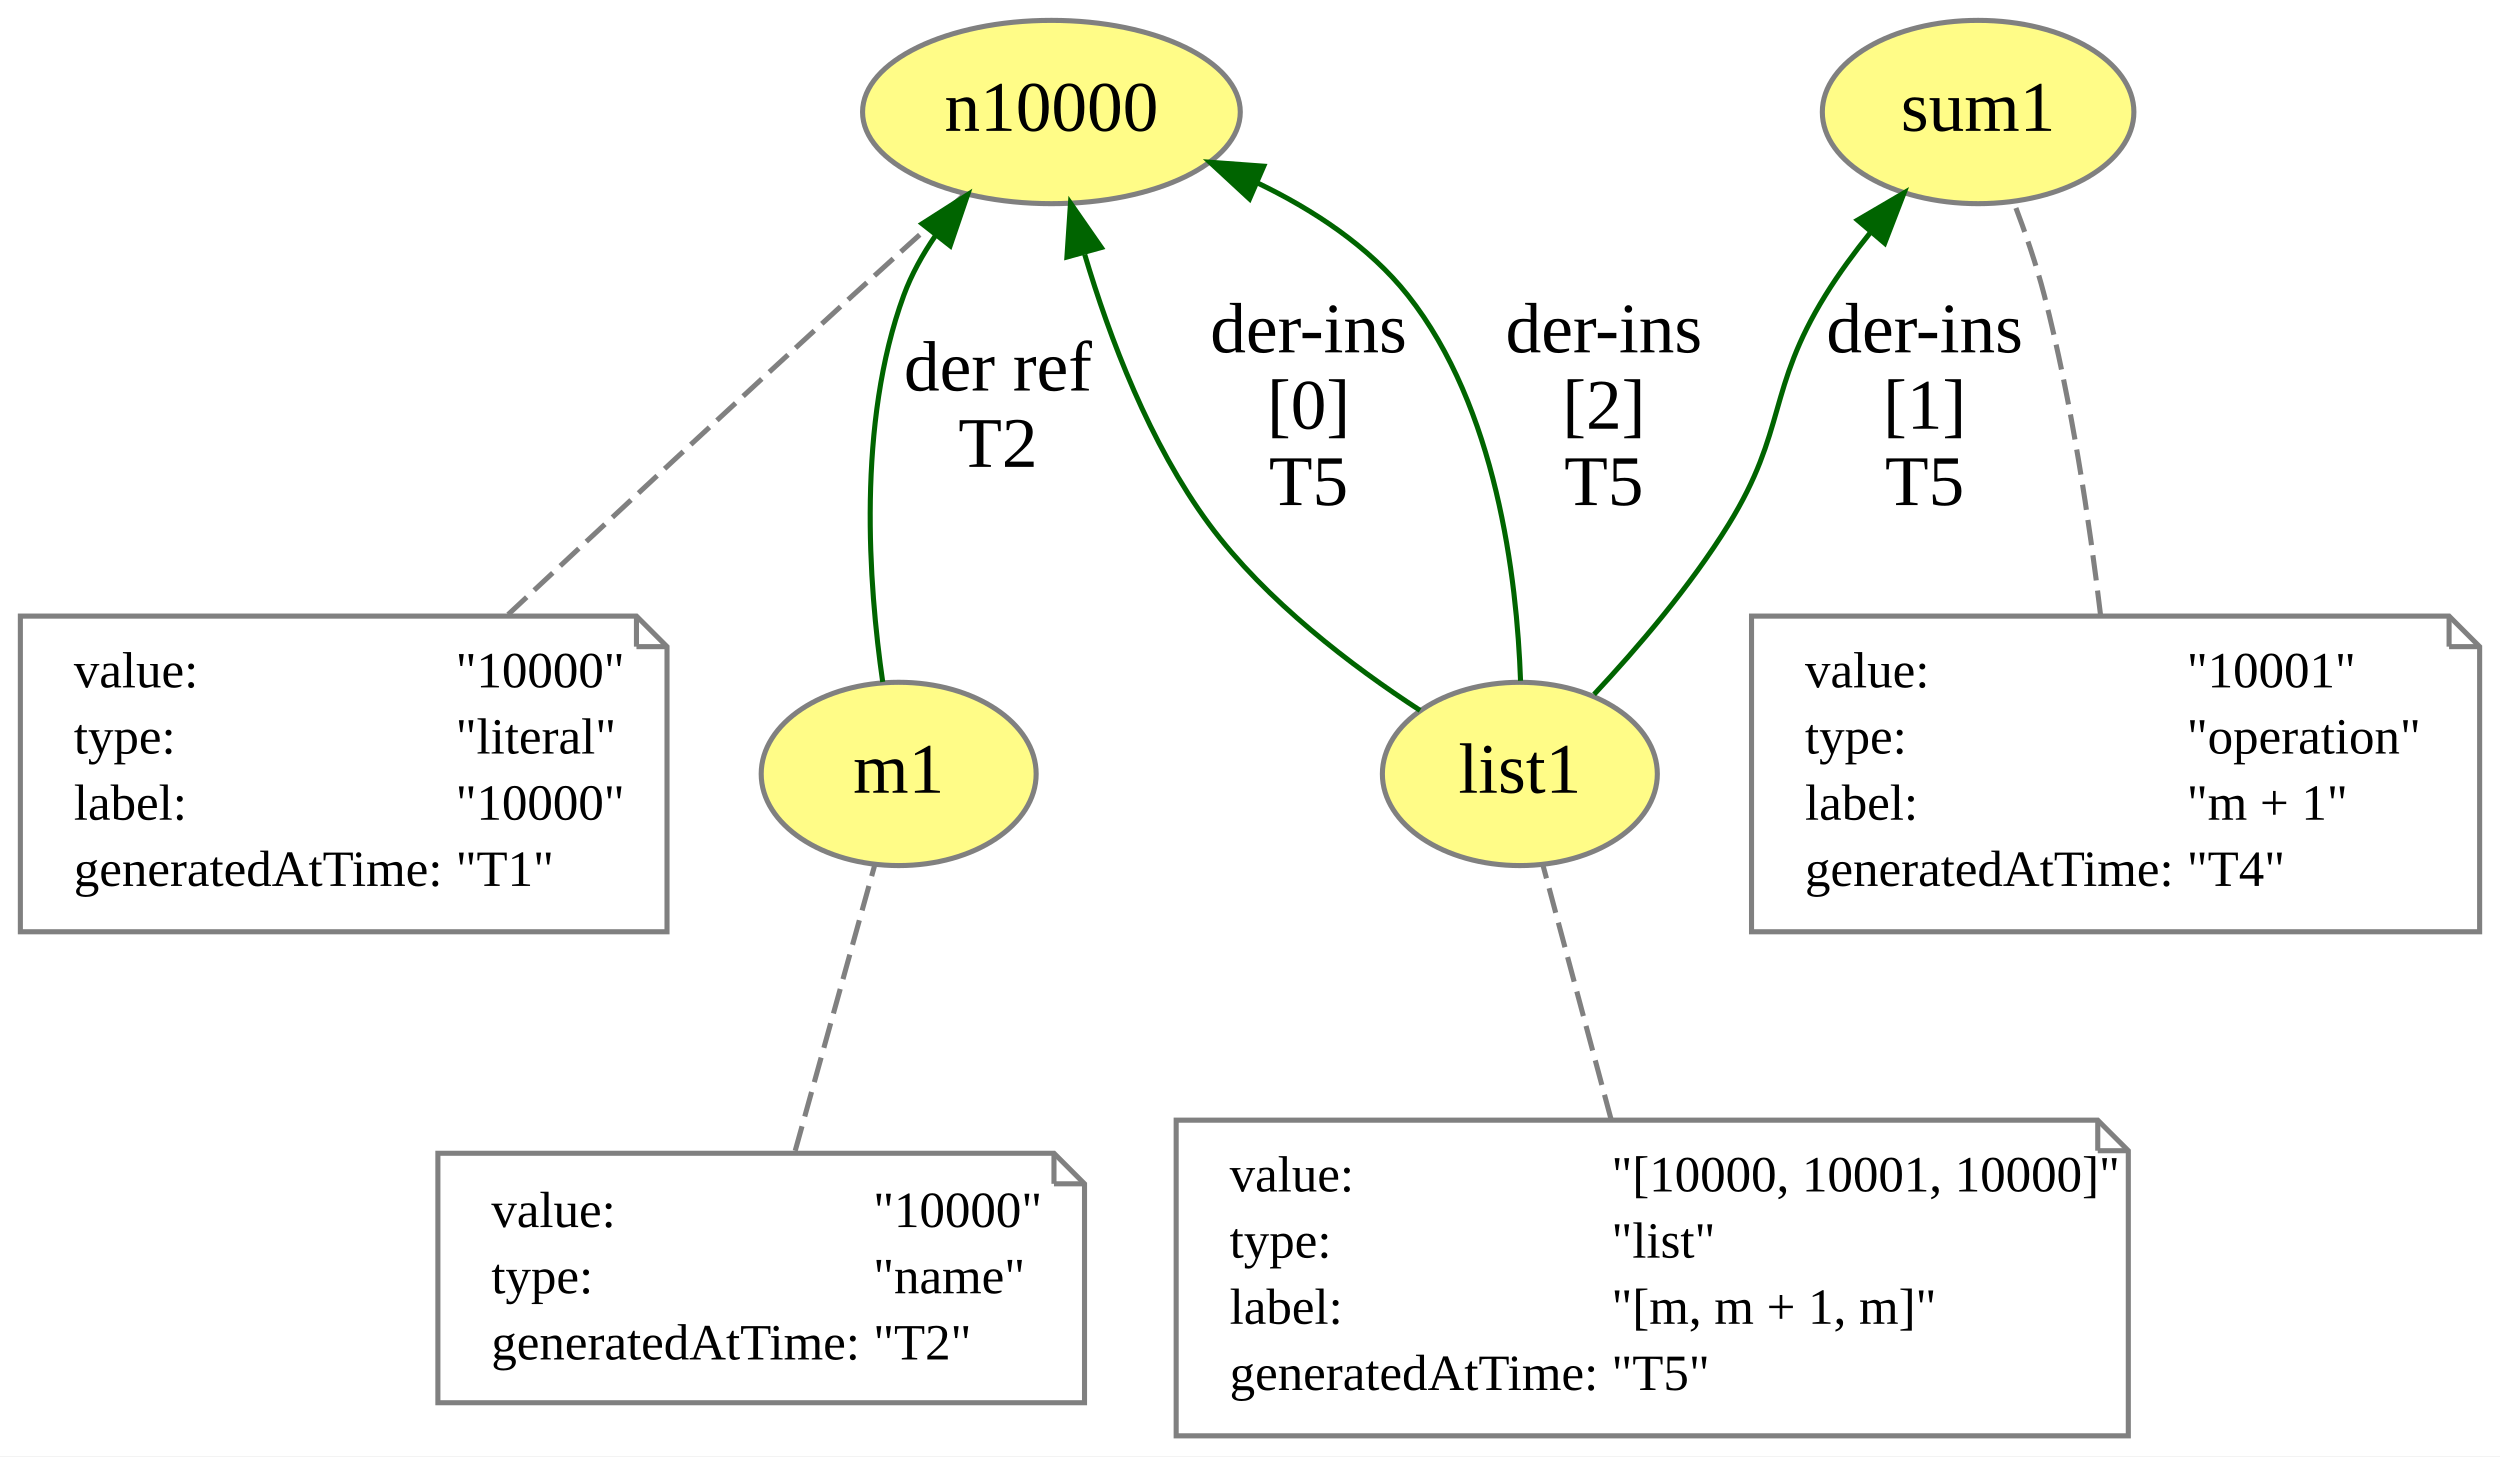
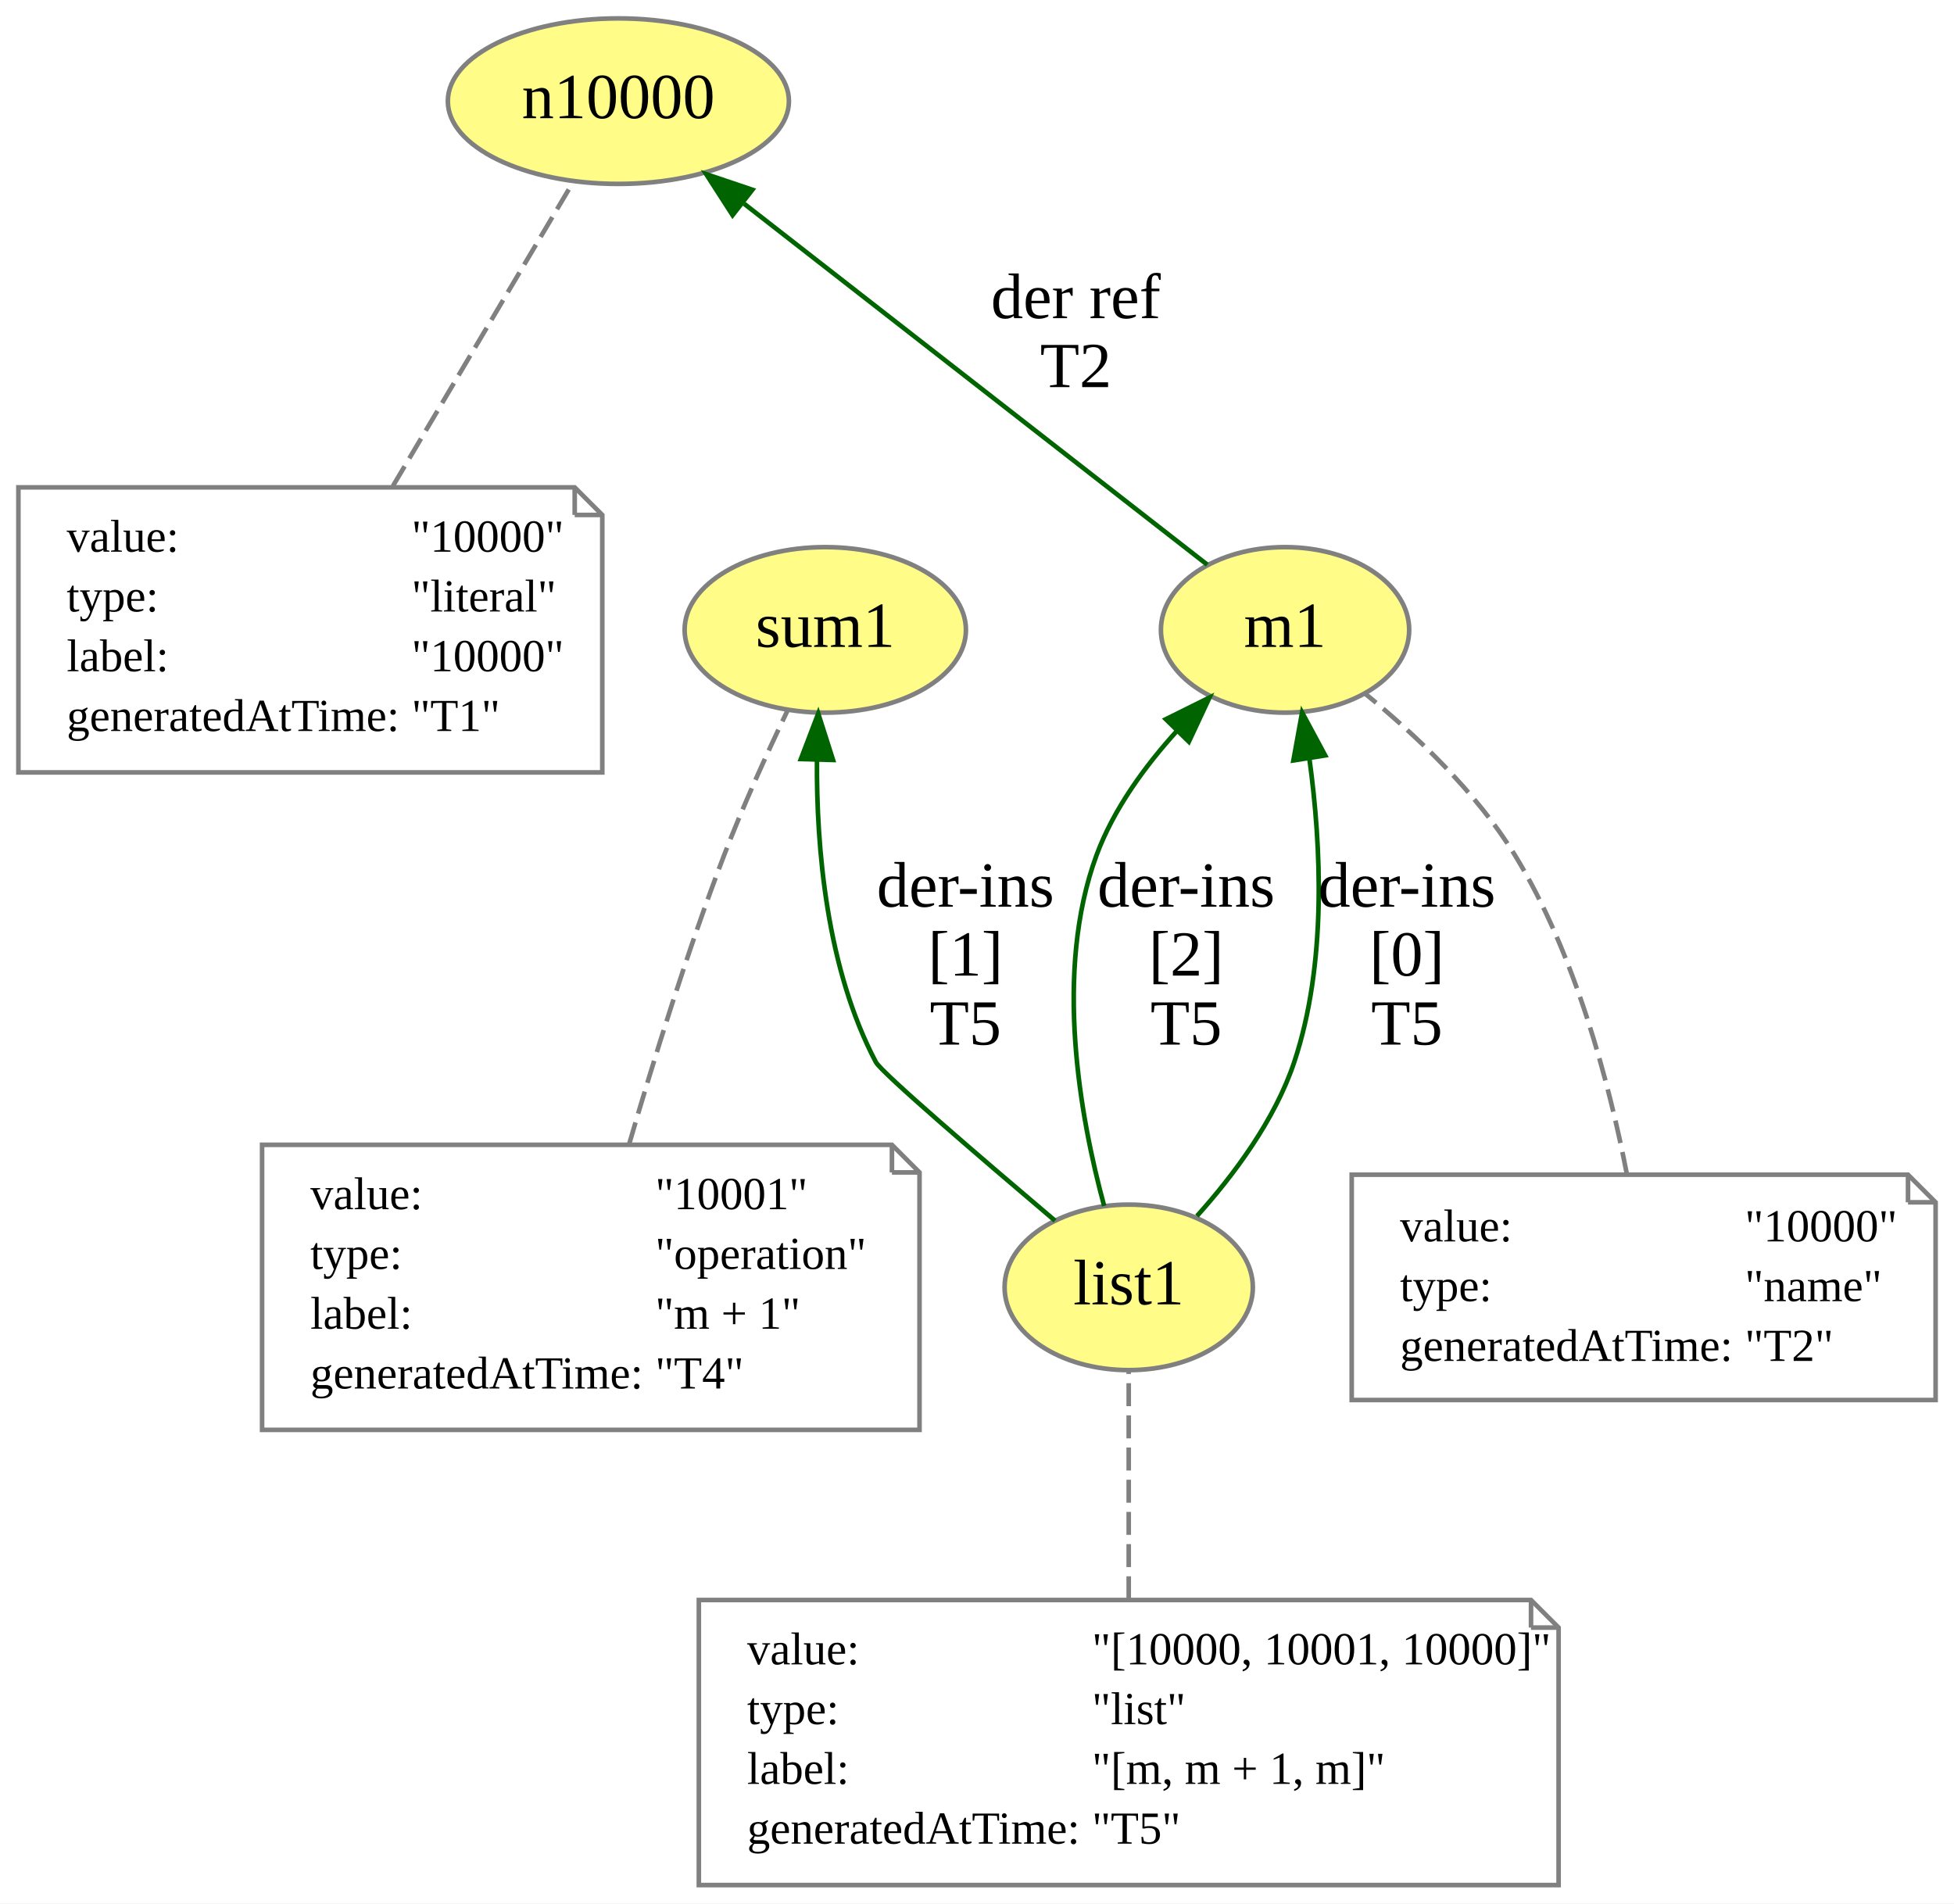
- <svg xmlns="http://www.w3.org/2000/svg" xmlns:xlink="http://www.w3.org/1999/xlink" width="491pt" height="286pt" viewBox="0.00 0.00 491.00 286.00">
-   <g id="graph0" class="graph" transform="scale(1 1) rotate(0) translate(4 282)">
-     <polygon fill="white" stroke="none" points="-4,4 -4,-282 487,-282 487,4 -4,4" />
+ <svg xmlns="http://www.w3.org/2000/svg" xmlns:xlink="http://www.w3.org/1999/xlink" width="425pt" height="414pt" viewBox="0.00 0.00 425.00 414.00">
+   <g id="graph0" class="graph" transform="scale(1 1) rotate(0) translate(4 410)">
+     <polygon fill="white" stroke="none" points="-4,4 -4,-410 421,-410 421,4 -4,4" />
    <g id="node1" class="node">
      <g id="a_node1">
        <a xlink:href="http://example.org/n10000" xlink:title="n10000">
-           <ellipse fill="#fffc87" stroke="#808080" cx="202.5" cy="-260" rx="37.093" ry="18" />
-           <text text-anchor="middle" x="202.5" y="-256.3" font-family="Times New Roman,serif" font-size="14.00">n10000</text>
+           <ellipse fill="#fffc87" stroke="#808080" cx="130.5" cy="-388" rx="37.093" ry="18" />
+           <text text-anchor="middle" x="130.5" y="-384.3" font-family="Times New Roman,serif" font-size="14.00">n10000</text>
        </a>
      </g>
    </g>
    <g id="node2" class="node">
-       <polygon fill="none" stroke="gray" points="121,-161 -7.10543e-015,-161 -7.10543e-015,-99 127,-99 127,-155 121,-161" />
-       <polyline fill="none" stroke="gray" points="121,-161 121,-155 " />
-       <polyline fill="none" stroke="gray" points="127,-155 121,-155 " />
-       <text text-anchor="start" x="10.5" y="-147" font-family="Times New Roman,serif" font-size="10.00">value:</text>
-       <text text-anchor="start" x="85.5" y="-147" font-family="Times New Roman,serif" font-size="10.00">"10000"</text>
-       <text text-anchor="start" x="10.5" y="-134" font-family="Times New Roman,serif" font-size="10.00">type:</text>
-       <text text-anchor="start" x="85.5" y="-134" font-family="Times New Roman,serif" font-size="10.00">"literal"</text>
-       <text text-anchor="start" x="10.5" y="-121" font-family="Times New Roman,serif" font-size="10.00">label:</text>
-       <text text-anchor="start" x="85.5" y="-121" font-family="Times New Roman,serif" font-size="10.00">"10000"</text>
-       <text text-anchor="start" x="10.5" y="-108" font-family="Times New Roman,serif" font-size="10.00">generatedAtTime:</text>
-       <text text-anchor="start" x="85.5" y="-108" font-family="Times New Roman,serif" font-size="10.00">"T1"</text>
+       <polygon fill="none" stroke="gray" points="121,-304 -7.10543e-015,-304 -7.10543e-015,-242 127,-242 127,-298 121,-304" />
+       <polyline fill="none" stroke="gray" points="121,-304 121,-298 " />
+       <polyline fill="none" stroke="gray" points="127,-298 121,-298 " />
+       <text text-anchor="start" x="10.5" y="-290" font-family="Times New Roman,serif" font-size="10.00">value:</text>
+       <text text-anchor="start" x="85.5" y="-290" font-family="Times New Roman,serif" font-size="10.00">"10000"</text>
+       <text text-anchor="start" x="10.5" y="-277" font-family="Times New Roman,serif" font-size="10.00">type:</text>
+       <text text-anchor="start" x="85.5" y="-277" font-family="Times New Roman,serif" font-size="10.00">"literal"</text>
+       <text text-anchor="start" x="10.5" y="-264" font-family="Times New Roman,serif" font-size="10.00">label:</text>
+       <text text-anchor="start" x="85.5" y="-264" font-family="Times New Roman,serif" font-size="10.00">"10000"</text>
+       <text text-anchor="start" x="10.5" y="-251" font-family="Times New Roman,serif" font-size="10.00">generatedAtTime:</text>
+       <text text-anchor="start" x="85.5" y="-251" font-family="Times New Roman,serif" font-size="10.00">"T1"</text>
    </g>
    <g id="edge1" class="edge">
-       <path fill="none" stroke="gray" stroke-dasharray="5,2" d="M95.791,-161.302C115.313,-179.554 140.745,-203.212 163.5,-224 170.62,-230.504 178.53,-237.623 185.355,-243.732" />
+       <path fill="none" stroke="gray" stroke-dasharray="5,2" d="M81.455,-304.282C94.091,-325.594 110.519,-353.301 120.788,-370.62" />
    </g>
    <g id="node3" class="node">
      <g id="a_node3">
        <a xlink:href="http://example.org/m1" xlink:title="m1">
-           <ellipse fill="#fffc87" stroke="#808080" cx="172.5" cy="-130" rx="27" ry="18" />
-           <text text-anchor="middle" x="172.5" y="-126.3" font-family="Times New Roman,serif" font-size="14.00">m1</text>
+           <ellipse fill="#fffc87" stroke="#808080" cx="275.5" cy="-273" rx="27" ry="18" />
+           <text text-anchor="middle" x="275.5" y="-269.3" font-family="Times New Roman,serif" font-size="14.00">m1</text>
        </a>
      </g>
    </g>
    <g id="edge3" class="edge">
-       <path fill="none" stroke="darkgreen" d="M169.364,-148.07C166.594,-167.201 164.275,-198.834 173.5,-224 174.997,-228.084 177.194,-232.033 179.72,-235.714" />
-       <polygon fill="darkgreen" stroke="darkgreen" points="177.108,-238.055 186.037,-243.758 182.614,-233.731 177.108,-238.055" />
-       <text text-anchor="middle" x="192" y="-205.3" font-family="Times New Roman,serif" font-size="14.00">der ref</text>
-       <text text-anchor="middle" x="192" y="-190.3" font-family="Times New Roman,serif" font-size="14.00">T2</text>
+       <path fill="none" stroke="darkgreen" d="M258.583,-287.184C233.833,-306.471 187.485,-342.591 157.853,-365.684" />
+       <polygon fill="darkgreen" stroke="darkgreen" points="155.339,-363.205 149.603,-372.113 159.642,-368.727 155.339,-363.205" />
+       <text text-anchor="middle" x="230" y="-340.8" font-family="Times New Roman,serif" font-size="14.00">der ref</text>
+       <text text-anchor="middle" x="230" y="-325.8" font-family="Times New Roman,serif" font-size="14.00">T2</text>
    </g>
    <g id="node4" class="node">
-       <polygon fill="none" stroke="gray" points="203,-55.5 82,-55.5 82,-6.5 209,-6.5 209,-49.5 203,-55.5" />
-       <polyline fill="none" stroke="gray" points="203,-55.5 203,-49.5 " />
-       <polyline fill="none" stroke="gray" points="209,-49.5 203,-49.5 " />
-       <text text-anchor="start" x="92.5" y="-41" font-family="Times New Roman,serif" font-size="10.00">value:</text>
-       <text text-anchor="start" x="167.5" y="-41" font-family="Times New Roman,serif" font-size="10.00">"10000"</text>
-       <text text-anchor="start" x="92.5" y="-28" font-family="Times New Roman,serif" font-size="10.00">type:</text>
-       <text text-anchor="start" x="167.5" y="-28" font-family="Times New Roman,serif" font-size="10.00">"name"</text>
-       <text text-anchor="start" x="92.5" y="-15" font-family="Times New Roman,serif" font-size="10.00">generatedAtTime:</text>
-       <text text-anchor="start" x="167.5" y="-15" font-family="Times New Roman,serif" font-size="10.00">"T2"</text>
+       <polygon fill="none" stroke="gray" points="411,-154.5 290,-154.5 290,-105.5 417,-105.5 417,-148.5 411,-154.5" />
+       <polyline fill="none" stroke="gray" points="411,-154.5 411,-148.5 " />
+       <polyline fill="none" stroke="gray" points="417,-148.5 411,-148.5 " />
+       <text text-anchor="start" x="300.5" y="-140" font-family="Times New Roman,serif" font-size="10.00">value:</text>
+       <text text-anchor="start" x="375.5" y="-140" font-family="Times New Roman,serif" font-size="10.00">"10000"</text>
+       <text text-anchor="start" x="300.5" y="-127" font-family="Times New Roman,serif" font-size="10.00">type:</text>
+       <text text-anchor="start" x="375.5" y="-127" font-family="Times New Roman,serif" font-size="10.00">"name"</text>
+       <text text-anchor="start" x="300.5" y="-114" font-family="Times New Roman,serif" font-size="10.00">generatedAtTime:</text>
+       <text text-anchor="start" x="375.5" y="-114" font-family="Times New Roman,serif" font-size="10.00">"T2"</text>
    </g>
    <g id="edge2" class="edge">
-       <path fill="none" stroke="gray" stroke-dasharray="5,2" d="M152.174,-55.977C157.015,-73.369 163.445,-96.47 167.766,-111.991" />
+       <path fill="none" stroke="gray" stroke-dasharray="5,2" d="M349.864,-154.533C346.045,-174.205 338.701,-202.426 325.5,-224 317.084,-237.754 303.779,-250.26 293.009,-259.057" />
    </g>
    <g id="node5" class="node">
      <g id="a_node5">
        <a xlink:href="http://example.org/sum1" xlink:title="sum1">
-           <ellipse fill="#fffc87" stroke="#808080" cx="384.5" cy="-260" rx="30.595" ry="18" />
-           <text text-anchor="middle" x="384.5" y="-256.3" font-family="Times New Roman,serif" font-size="14.00">sum1</text>
+           <ellipse fill="#fffc87" stroke="#808080" cx="175.5" cy="-273" rx="30.595" ry="18" />
+           <text text-anchor="middle" x="175.5" y="-269.3" font-family="Times New Roman,serif" font-size="14.00">sum1</text>
        </a>
      </g>
    </g>
    <g id="node6" class="node">
-       <polygon fill="none" stroke="gray" points="477,-161 340,-161 340,-99 483,-99 483,-155 477,-161" />
-       <polyline fill="none" stroke="gray" points="477,-161 477,-155 " />
-       <polyline fill="none" stroke="gray" points="483,-155 477,-155 " />
-       <text text-anchor="start" x="350.5" y="-147" font-family="Times New Roman,serif" font-size="10.00">value:</text>
-       <text text-anchor="start" x="425.5" y="-147" font-family="Times New Roman,serif" font-size="10.00">"10001"</text>
-       <text text-anchor="start" x="350.5" y="-134" font-family="Times New Roman,serif" font-size="10.00">type:</text>
-       <text text-anchor="start" x="425.5" y="-134" font-family="Times New Roman,serif" font-size="10.00">"operation"</text>
-       <text text-anchor="start" x="350.5" y="-121" font-family="Times New Roman,serif" font-size="10.00">label:</text>
-       <text text-anchor="start" x="425.5" y="-121" font-family="Times New Roman,serif" font-size="10.00">"m + 1"</text>
-       <text text-anchor="start" x="350.5" y="-108" font-family="Times New Roman,serif" font-size="10.00">generatedAtTime:</text>
-       <text text-anchor="start" x="425.5" y="-108" font-family="Times New Roman,serif" font-size="10.00">"T4"</text>
+       <polygon fill="none" stroke="gray" points="190,-161 53,-161 53,-99 196,-99 196,-155 190,-161" />
+       <polyline fill="none" stroke="gray" points="190,-161 190,-155 " />
+       <polyline fill="none" stroke="gray" points="196,-155 190,-155 " />
+       <text text-anchor="start" x="63.5" y="-147" font-family="Times New Roman,serif" font-size="10.00">value:</text>
+       <text text-anchor="start" x="138.5" y="-147" font-family="Times New Roman,serif" font-size="10.00">"10001"</text>
+       <text text-anchor="start" x="63.5" y="-134" font-family="Times New Roman,serif" font-size="10.00">type:</text>
+       <text text-anchor="start" x="138.5" y="-134" font-family="Times New Roman,serif" font-size="10.00">"operation"</text>
+       <text text-anchor="start" x="63.5" y="-121" font-family="Times New Roman,serif" font-size="10.00">label:</text>
+       <text text-anchor="start" x="138.5" y="-121" font-family="Times New Roman,serif" font-size="10.00">"m + 1"</text>
+       <text text-anchor="start" x="63.5" y="-108" font-family="Times New Roman,serif" font-size="10.00">generatedAtTime:</text>
+       <text text-anchor="start" x="138.5" y="-108" font-family="Times New Roman,serif" font-size="10.00">"T4"</text>
    </g>
    <g id="edge4" class="edge">
-       <path fill="none" stroke="gray" stroke-dasharray="5,2" d="M408.568,-161.052C406.385,-179.422 402.844,-203.289 397.5,-224 395.945,-230.025 393.728,-236.454 391.565,-242.135" />
+       <path fill="none" stroke="gray" stroke-dasharray="5,2" d="M132.819,-161.068C138.163,-179.444 145.571,-203.312 153.5,-224 157.568,-234.614 162.857,-246.207 167.229,-255.341" />
    </g>
    <g id="node7" class="node">
      <g id="a_node7">
        <a xlink:href="http://example.org/list1" xlink:title="list1">
-           <ellipse fill="#fffc87" stroke="#808080" cx="294.5" cy="-130" rx="27" ry="18" />
-           <text text-anchor="middle" x="294.5" y="-126.3" font-family="Times New Roman,serif" font-size="14.00">list1</text>
+           <ellipse fill="#fffc87" stroke="#808080" cx="241.5" cy="-130" rx="27" ry="18" />
+           <text text-anchor="middle" x="241.5" y="-126.3" font-family="Times New Roman,serif" font-size="14.00">list1</text>
        </a>
      </g>
    </g>
    <g id="edge6" class="edge">
-       <path fill="none" stroke="darkgreen" d="M274.902,-142.477C261.666,-151.084 244.64,-163.941 233.5,-179 221.801,-194.815 213.922,-215.605 209.036,-232.026" />
-       <polygon fill="darkgreen" stroke="darkgreen" points="205.544,-231.52 206.247,-242.091 212.29,-233.389 205.544,-231.52" />
-       <text text-anchor="middle" x="253" y="-212.8" font-family="Times New Roman,serif" font-size="14.00">der-ins</text>
-       <text text-anchor="middle" x="253" y="-197.8" font-family="Times New Roman,serif" font-size="14.00">[0]</text>
-       <text text-anchor="middle" x="253" y="-182.8" font-family="Times New Roman,serif" font-size="14.00">T5</text>
+       <path fill="none" stroke="darkgreen" d="M256.338,-145.513C264.284,-154.351 273.284,-166.351 277.5,-179 284.62,-200.359 283.392,-226.036 280.797,-244.993" />
+       <polygon fill="darkgreen" stroke="darkgreen" points="277.315,-244.605 279.211,-255.029 284.229,-245.697 277.315,-244.605" />
+       <text text-anchor="middle" x="302" y="-212.8" font-family="Times New Roman,serif" font-size="14.00">der-ins</text>
+       <text text-anchor="middle" x="302" y="-197.8" font-family="Times New Roman,serif" font-size="14.00">[0]</text>
+       <text text-anchor="middle" x="302" y="-182.8" font-family="Times New Roman,serif" font-size="14.00">T5</text>
    </g>
    <g id="edge8" class="edge">
-       <path fill="none" stroke="darkgreen" d="M294.635,-148.306C293.918,-168.529 289.906,-202.017 272.5,-224 264.856,-233.654 253.852,-240.859 242.824,-246.139" />
-       <polygon fill="darkgreen" stroke="darkgreen" points="241.407,-242.939 233.629,-250.133 244.196,-249.359 241.407,-242.939" />
-       <text text-anchor="middle" x="311" y="-212.8" font-family="Times New Roman,serif" font-size="14.00">der-ins</text>
-       <text text-anchor="middle" x="311" y="-197.8" font-family="Times New Roman,serif" font-size="14.00">[2]</text>
-       <text text-anchor="middle" x="311" y="-182.8" font-family="Times New Roman,serif" font-size="14.00">T5</text>
+       <path fill="none" stroke="darkgreen" d="M236.156,-147.707C230.971,-166.785 225.14,-198.632 234.5,-224 238.199,-234.025 245.027,-243.376 252.065,-251.113" />
+       <polygon fill="darkgreen" stroke="darkgreen" points="249.572,-253.57 259.064,-258.277 254.579,-248.678 249.572,-253.57" />
+       <text text-anchor="middle" x="254" y="-212.8" font-family="Times New Roman,serif" font-size="14.00">der-ins</text>
+       <text text-anchor="middle" x="254" y="-197.8" font-family="Times New Roman,serif" font-size="14.00">[2]</text>
+       <text text-anchor="middle" x="254" y="-182.8" font-family="Times New Roman,serif" font-size="14.00">T5</text>
    </g>
    <g id="edge7" class="edge">
-       <path fill="none" stroke="darkgreen" d="M309.079,-145.628C317.558,-154.689 328.014,-166.878 335.5,-179 346.907,-197.471 343.077,-205.538 354.5,-224 357.1,-228.203 360.191,-232.414 363.386,-236.386" />
-       <polygon fill="darkgreen" stroke="darkgreen" points="360.819,-238.77 369.962,-244.122 366.152,-234.236 360.819,-238.77" />
-       <text text-anchor="middle" x="374" y="-212.8" font-family="Times New Roman,serif" font-size="14.00">der-ins</text>
-       <text text-anchor="middle" x="374" y="-197.8" font-family="Times New Roman,serif" font-size="14.00">[1]</text>
-       <text text-anchor="middle" x="374" y="-182.8" font-family="Times New Roman,serif" font-size="14.00">T5</text>
+       <path fill="none" stroke="darkgreen" d="M225.475,-144.497C209.673,-157.881 187.705,-176.716 186.5,-179 175.81,-199.262 173.555,-225.394 173.689,-244.795" />
+       <polygon fill="darkgreen" stroke="darkgreen" points="170.19,-244.904 173.97,-254.802 177.187,-244.707 170.19,-244.904" />
+       <text text-anchor="middle" x="206" y="-212.8" font-family="Times New Roman,serif" font-size="14.00">der-ins</text>
+       <text text-anchor="middle" x="206" y="-197.8" font-family="Times New Roman,serif" font-size="14.00">[1]</text>
+       <text text-anchor="middle" x="206" y="-182.8" font-family="Times New Roman,serif" font-size="14.00">T5</text>
    </g>
    <g id="node8" class="node">
-       <polygon fill="none" stroke="gray" points="408,-62 227,-62 227,-0 414,-0 414,-56 408,-62" />
-       <polyline fill="none" stroke="gray" points="408,-62 408,-56 " />
-       <polyline fill="none" stroke="gray" points="414,-56 408,-56 " />
-       <text text-anchor="start" x="237.5" y="-48" font-family="Times New Roman,serif" font-size="10.00">value:</text>
-       <text text-anchor="start" x="312.5" y="-48" font-family="Times New Roman,serif" font-size="10.00">"[10000, 10001, 10000]"</text>
-       <text text-anchor="start" x="237.5" y="-35" font-family="Times New Roman,serif" font-size="10.00">type:</text>
-       <text text-anchor="start" x="312.5" y="-35" font-family="Times New Roman,serif" font-size="10.00">"list"</text>
-       <text text-anchor="start" x="237.5" y="-22" font-family="Times New Roman,serif" font-size="10.00">label:</text>
-       <text text-anchor="start" x="312.5" y="-22" font-family="Times New Roman,serif" font-size="10.00">"[m, m + 1, m]"</text>
-       <text text-anchor="start" x="237.5" y="-9" font-family="Times New Roman,serif" font-size="10.00">generatedAtTime:</text>
-       <text text-anchor="start" x="312.5" y="-9" font-family="Times New Roman,serif" font-size="10.00">"T5"</text>
+       <polygon fill="none" stroke="gray" points="329,-62 148,-62 148,-0 335,-0 335,-56 329,-62" />
+       <polyline fill="none" stroke="gray" points="329,-62 329,-56 " />
+       <polyline fill="none" stroke="gray" points="335,-56 329,-56 " />
+       <text text-anchor="start" x="158.5" y="-48" font-family="Times New Roman,serif" font-size="10.00">value:</text>
+       <text text-anchor="start" x="233.5" y="-48" font-family="Times New Roman,serif" font-size="10.00">"[10000, 10001, 10000]"</text>
+       <text text-anchor="start" x="158.5" y="-35" font-family="Times New Roman,serif" font-size="10.00">type:</text>
+       <text text-anchor="start" x="233.5" y="-35" font-family="Times New Roman,serif" font-size="10.00">"list"</text>
+       <text text-anchor="start" x="158.5" y="-22" font-family="Times New Roman,serif" font-size="10.00">label:</text>
+       <text text-anchor="start" x="233.5" y="-22" font-family="Times New Roman,serif" font-size="10.00">"[m, m + 1, m]"</text>
+       <text text-anchor="start" x="158.5" y="-9" font-family="Times New Roman,serif" font-size="10.00">generatedAtTime:</text>
+       <text text-anchor="start" x="233.5" y="-9" font-family="Times New Roman,serif" font-size="10.00">"T5"</text>
    </g>
    <g id="edge5" class="edge">
-       <path fill="none" stroke="gray" stroke-dasharray="5,2" d="M312.416,-62.16C308.004,-78.622 302.705,-98.389 299.02,-112.139" />
+       <path fill="none" stroke="gray" stroke-dasharray="5,2" d="M241.5,-62.16C241.5,-78.51 241.5,-98.122 241.5,-111.859" />
    </g>
  </g>
</svg>
